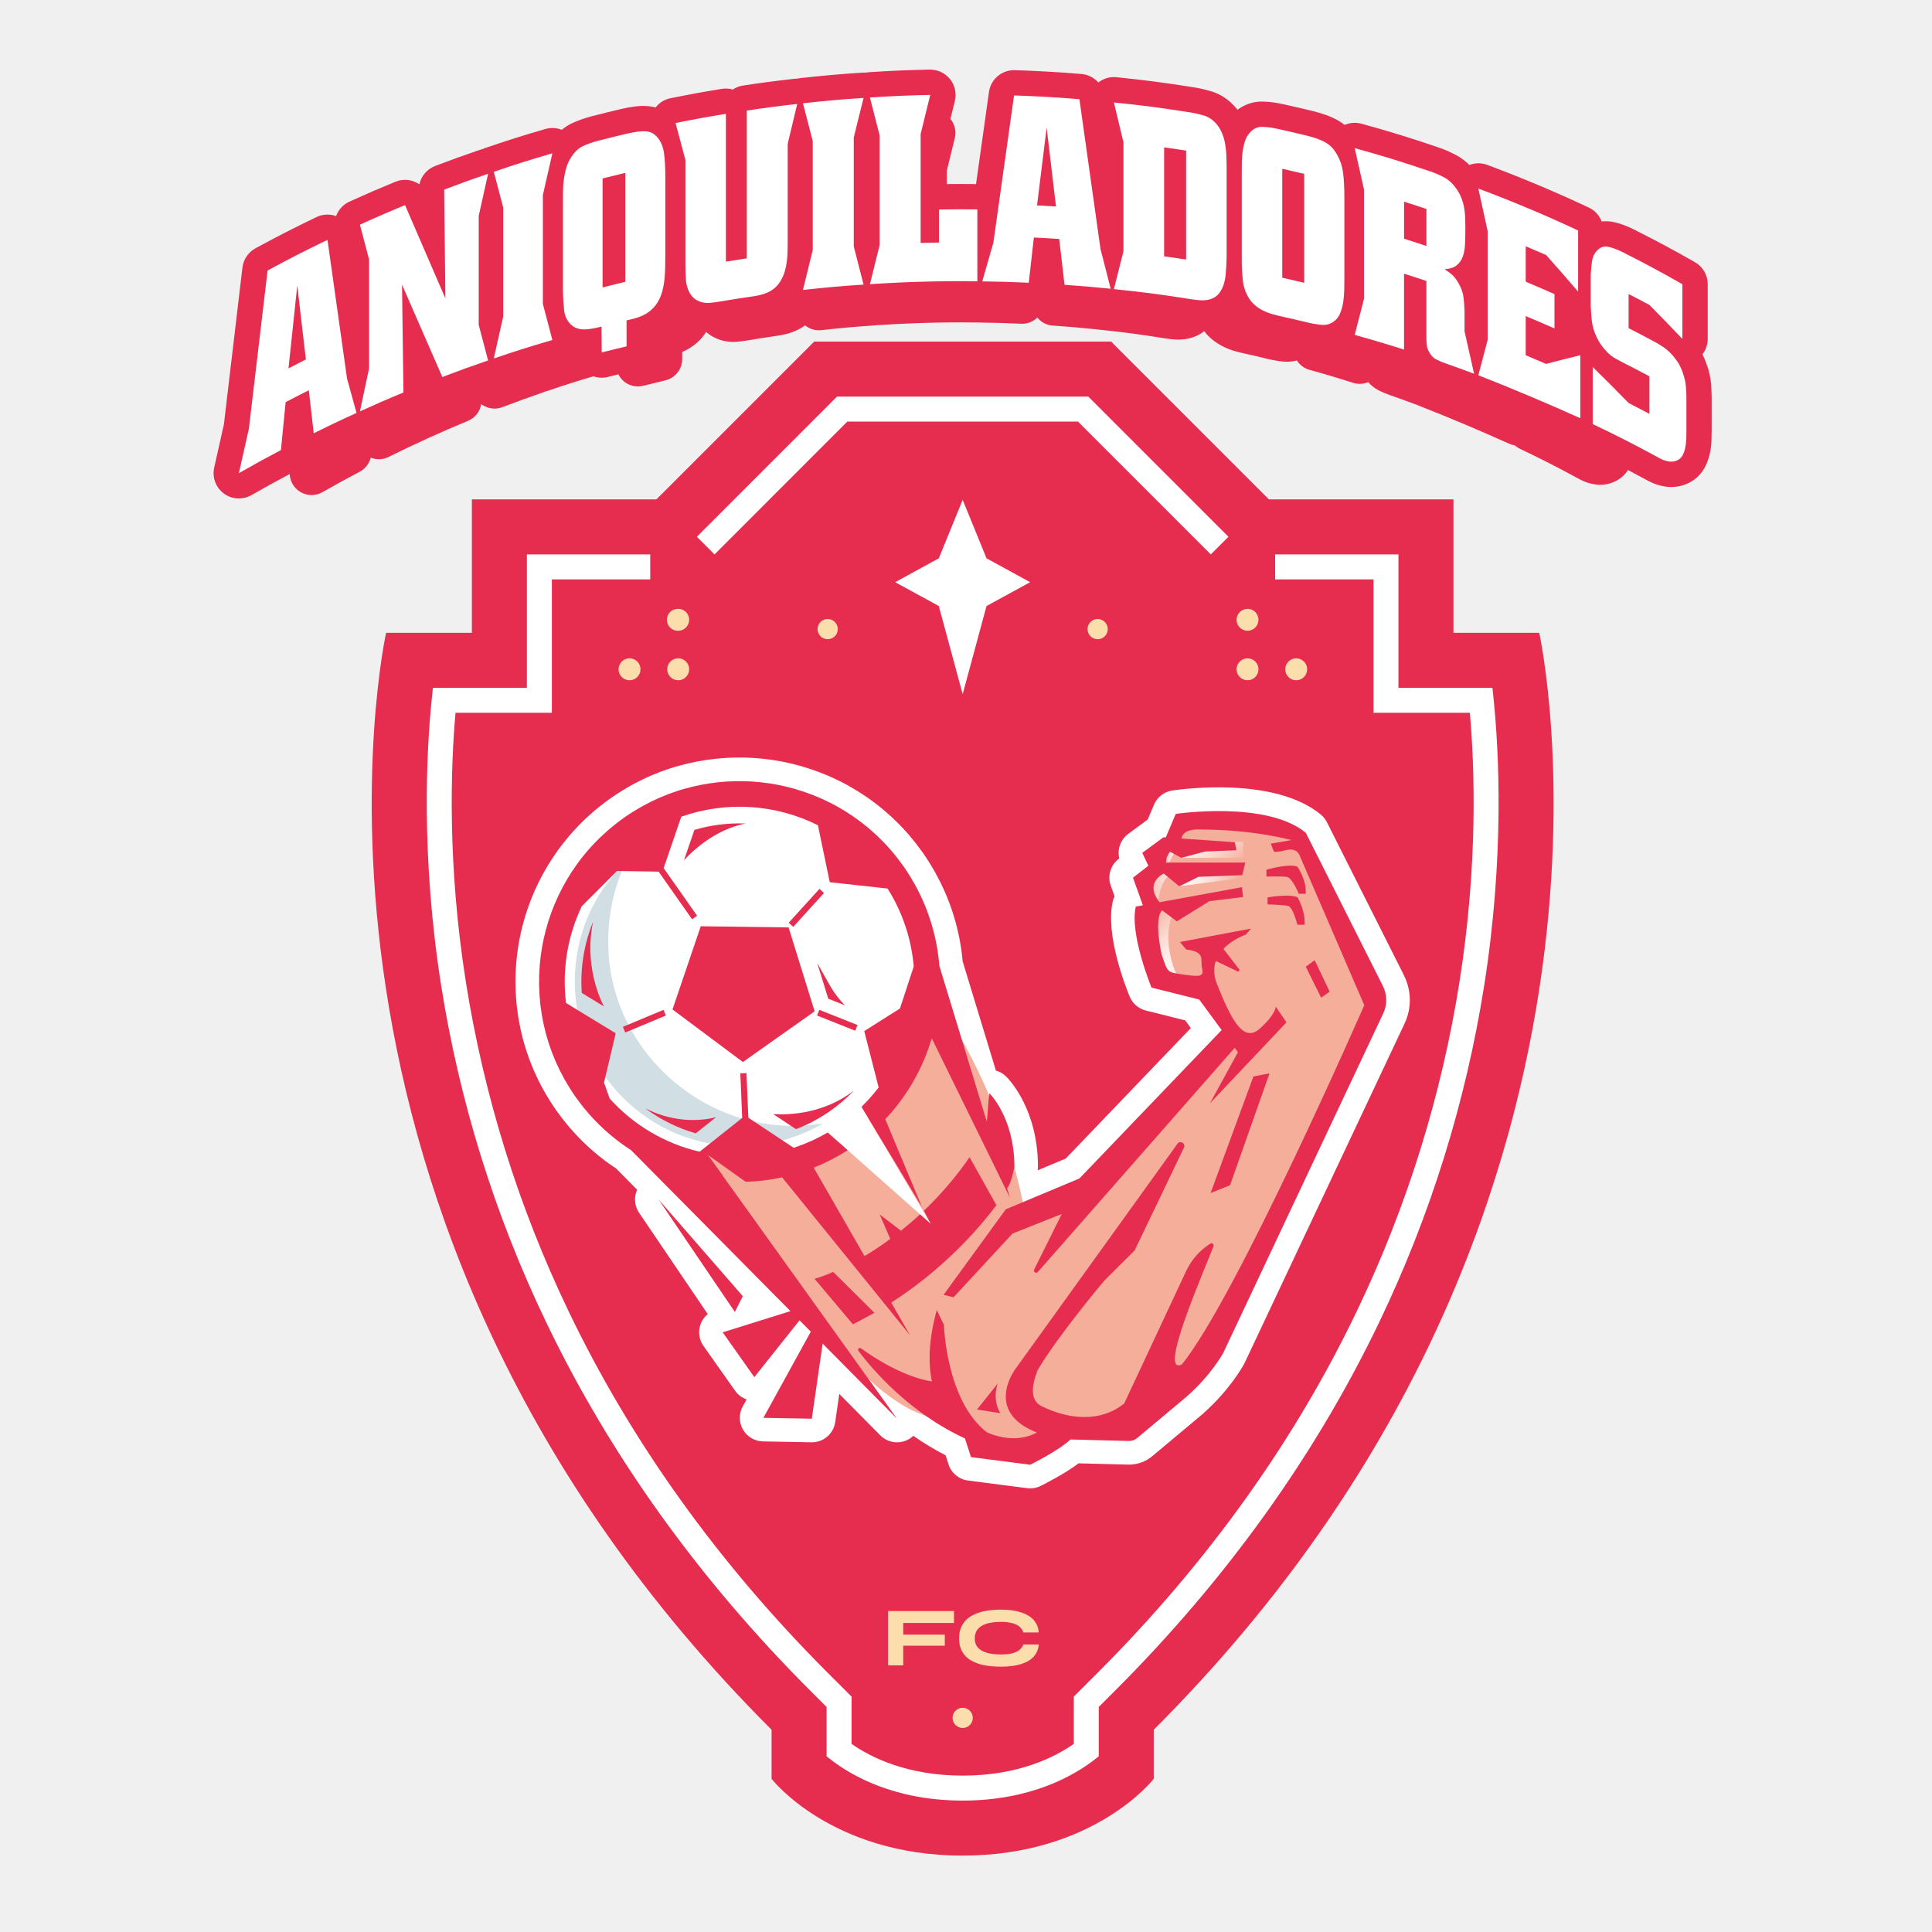
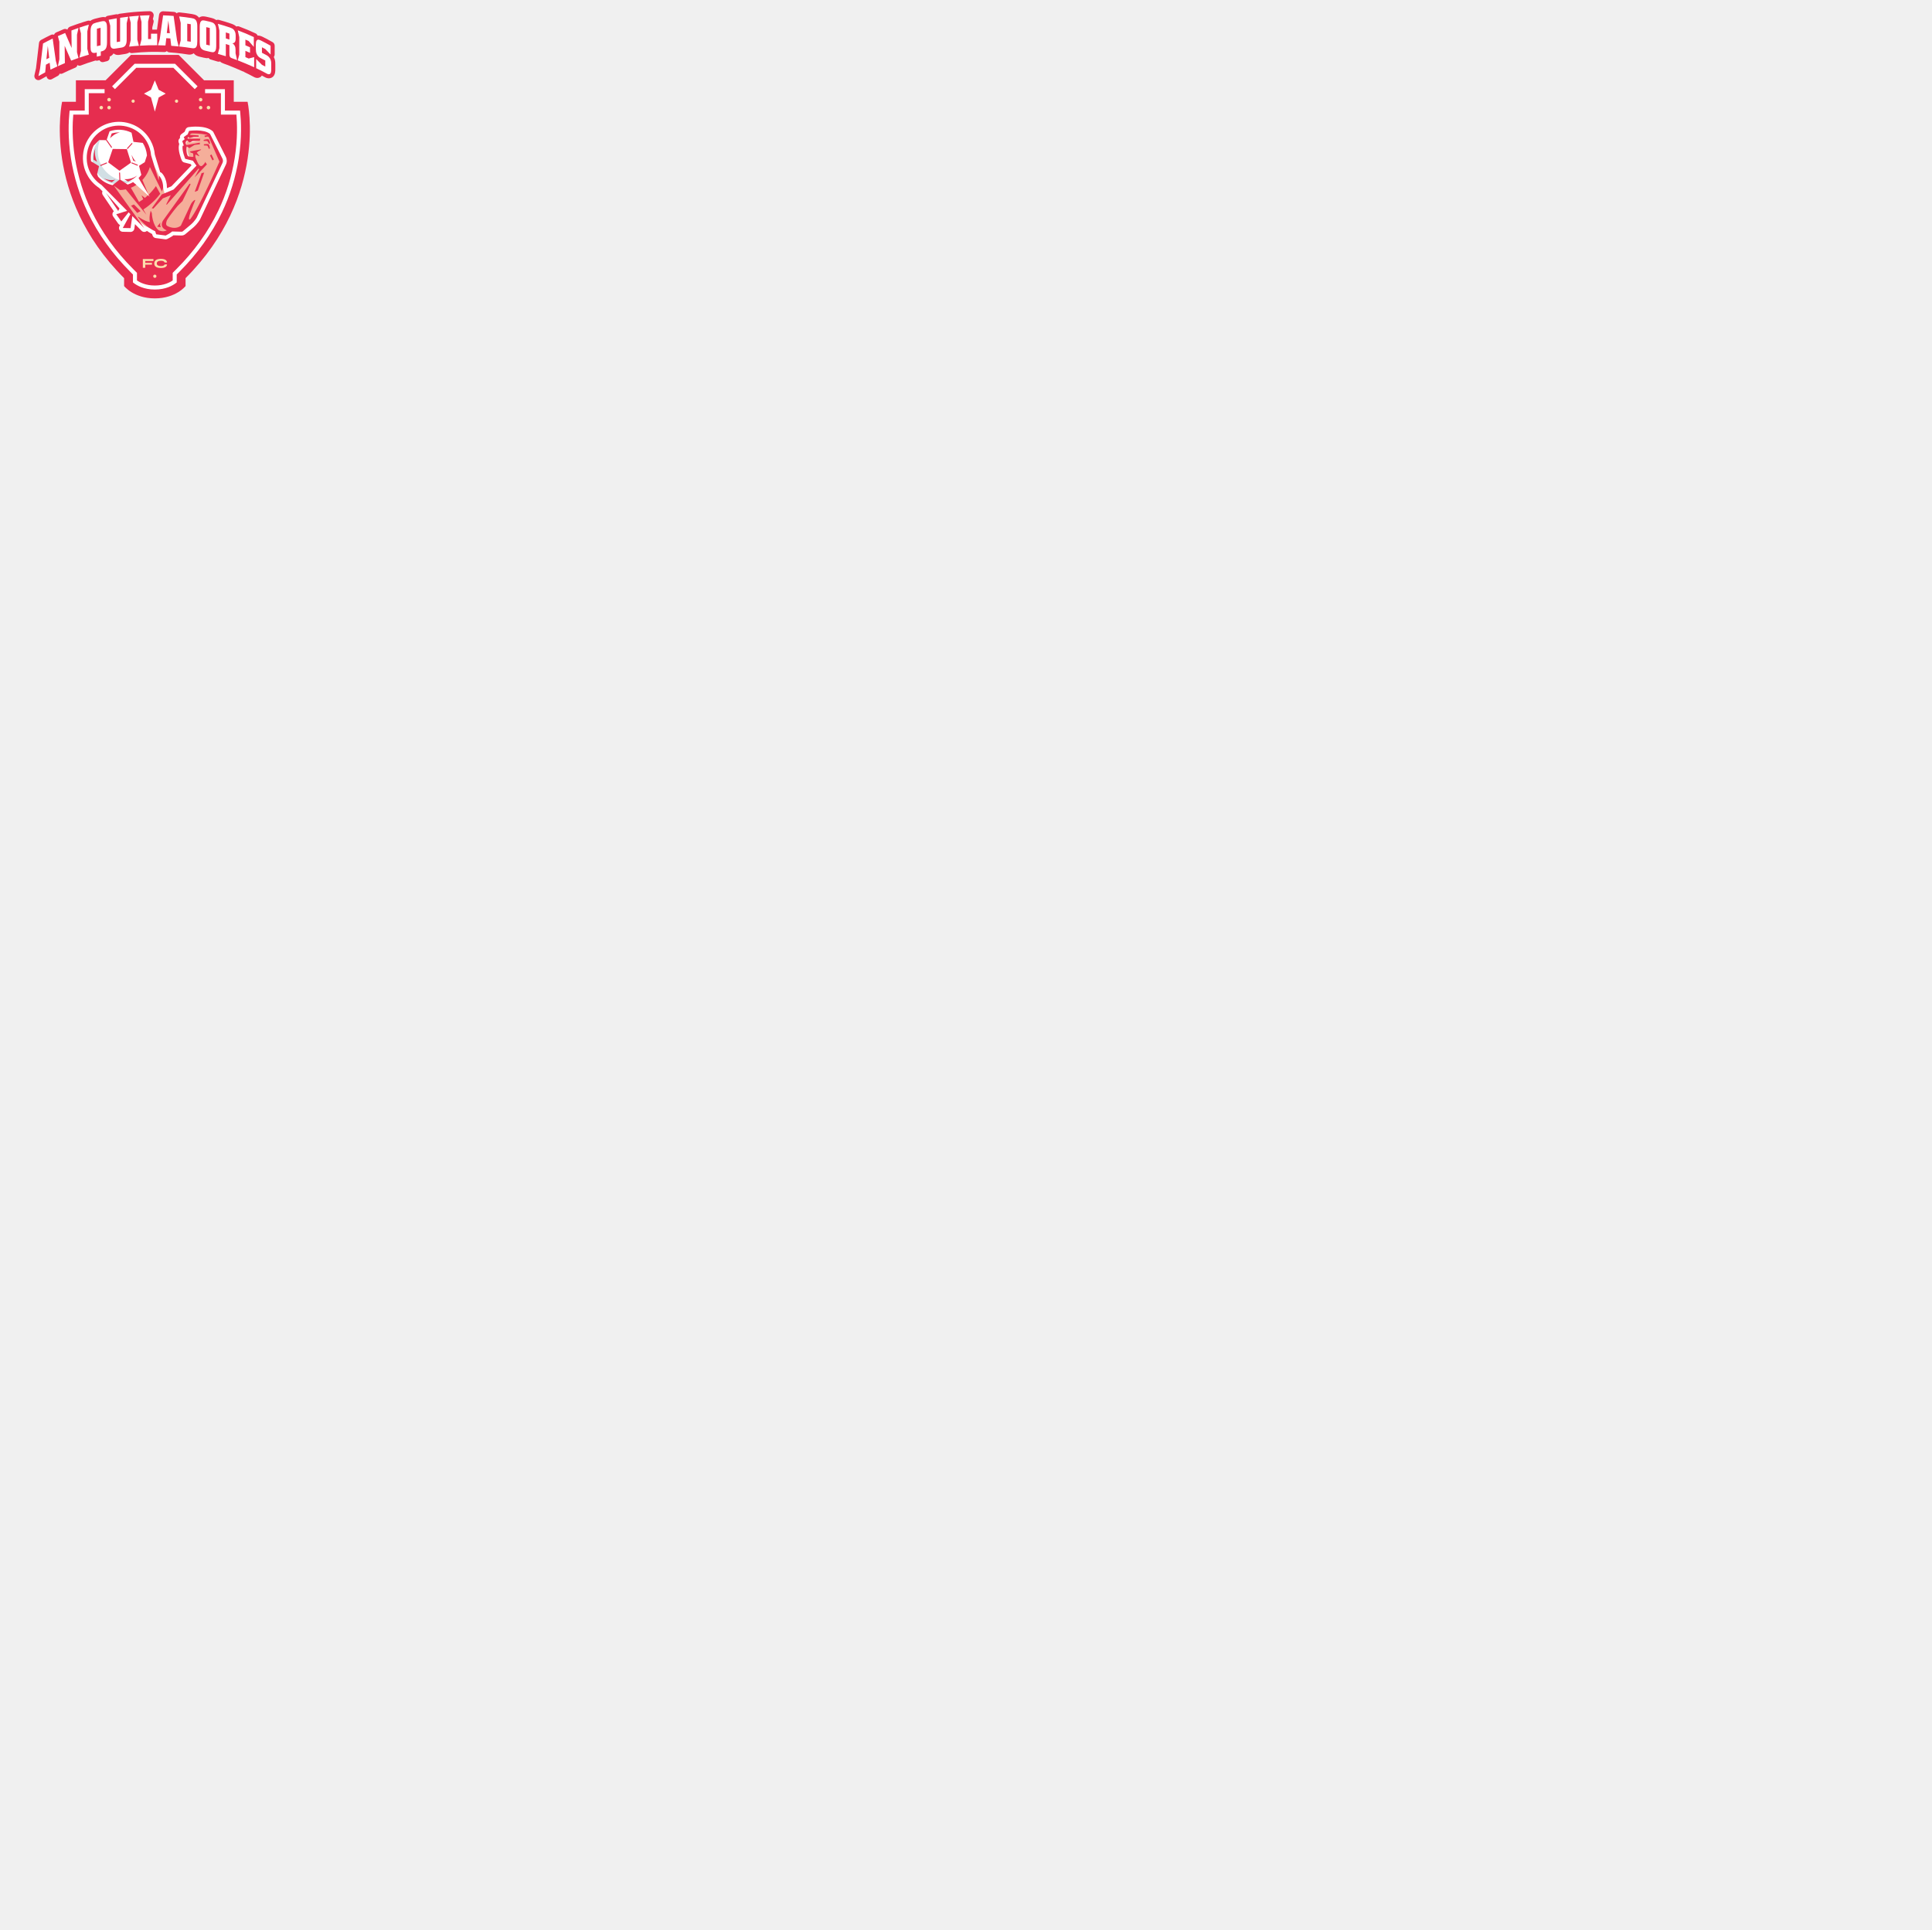
- <svg xmlns="http://www.w3.org/2000/svg" width="161" height="161" fill="none">
+ <svg xmlns="http://www.w3.org/2000/svg" width="1001" height="1000" fill="none">
  <g clip-path="url(#a)">
    <path fill="#E62D4F" d="M80.222 154.632c10.976 0 15.924-6.395 15.924-6.395v-4.093c42.867-42.867 32.124-91.41 32.124-91.41h-7.148v-11.12h-15.38l-13.15-13.15h-24.74l-13.15 13.15H39.323v11.12h-7.149s-10.744 48.543 32.124 91.412v4.093s4.947 6.395 15.923 6.395l.001-.002Z" />
    <path fill="#fff" d="m116.971 81.224-6.398-12.712a1.997 1.997 0 0 0-.506-.633c-3.848-3.175-11.52-2.131-12.38-2.002a1.971 1.971 0 0 0-1.52 1.18l-.527 1.241-1.617 1.189a1.966 1.966 0 0 0-.748 2.048l-.065.051a1.968 1.968 0 0 0-.647 2.218l.317.883a1.963 1.963 0 0 0-.145.408c-.65 2.761 1.056 7.11 1.404 7.955a1.973 1.973 0 0 0 1.341 1.158l3.288.824.469.639-10.426 10.875-2.342.98c.016-.1.027-.202.027-.305 0-4.75-2.377-7.241-2.648-7.509a1.985 1.985 0 0 0-.856-.497l-2.771-9.104a18.453 18.453 0 0 0-2.17-7.187 1.965 1.965 0 0 0-.124-.23c-.112-.2-.23-.398-.35-.593l-.04-.067-.098-.163a18.497 18.497 0 0 0-.54-.815l-.025-.035c-.154-.217-.314-.43-.472-.637l-.157-.2c-.142-.179-.286-.355-.432-.526l-.112-.133a18.01 18.01 0 0 0-.55-.605l-.16-.164a17.88 17.88 0 0 0-.463-.458l-.15-.144a17.303 17.303 0 0 0-.602-.54c-.035-.031-.072-.062-.109-.092l-.024-.02a19.056 19.056 0 0 0-.515-.417 16.722 16.722 0 0 0-.832-.616l-.05-.033a18.34 18.34 0 0 0-.638-.421l-.185-.115a19.576 19.576 0 0 0-.623-.368l-.081-.048a17.295 17.295 0 0 0-.844-.44l-.052-.026a18.005 18.005 0 0 0-.586-.274l-.243-.108a1.318 1.318 0 0 0-.101-.04 18.74 18.74 0 0 0-12.307-.783 3.911 3.911 0 0 0-.363.103l-.138.043a12.26 12.26 0 0 0-.878.296l-.036.013c-.05.016-.097.033-.144.05-.256.098-.52.206-.785.32l-.16.071-.067.03a14.72 14.72 0 0 0-.832.399 16.189 16.189 0 0 0-.784.42c-.181.103-.36.21-.535.32l-.059.036a20.04 20.04 0 0 0-.907.595 17.822 17.822 0 0 0-.88.661l-.048.038a15.803 15.803 0 0 0-.715.6c-.14.124-.276.248-.41.373-.082.077-.163.152-.242.229-.139.136-.275.274-.408.411l-.054.056a18.217 18.217 0 0 0-.7.771c-.04.045-.076.09-.113.136l-.041.052c-.13.155-.258.31-.384.472-.058.075-.114.148-.17.224l-.091.12c-.047.059-.091.12-.136.18-.027.037-.051.076-.077.114a18.71 18.71 0 0 0-3.334 13.133c.027.217.057.435.09.657l.028.167a18.237 18.237 0 0 0 .346 1.61l.033.135c.07.261.147.52.229.78l.06.179c.071.22.148.441.226.653l.055.145c.099.263.206.525.317.781l.05.114c.102.23.209.459.32.686l.068.136a17.677 17.677 0 0 0 .856 1.528l.08.126c.18.285.338.522.5.752.025.037.052.072.08.108a18.767 18.767 0 0 0 .663.873l.03.037c.14.173.282.342.426.509l.018.022a2.497 2.497 0 0 0 .197.22 18.542 18.542 0 0 0 3.584 3.086l1.744 1.761a1.967 1.967 0 0 0 .161 1.919l5.723 8.445a1.965 1.965 0 0 0-.358 2.652l2.637 3.735c.238.339.576.589.957.723l-.32.582a1.967 1.967 0 0 0 1.688 2.917l4.035.075h.037c.976 0 1.808-.716 1.947-1.686l.339-2.344 3.413 3.446a1.964 1.964 0 0 0 2.669.12c.028-.024.056-.051.083-.076a23.095 23.095 0 0 0 2.694 1.622l.242.754a1.97 1.97 0 0 0 1.622 1.35l4.936.637a1.952 1.952 0 0 0 1.125-.189c.368-.182 1.98-1 3.162-1.882l4.128.106a3.017 3.017 0 0 0 2.004-.699l3.658-3.061c.149-.12.293-.242.434-.363l.062-.051c.038-.032.075-.066.11-.1 2.252-2.001 3.344-4.022 3.391-4.108.016-.029.03-.06.045-.088l13.334-28.296a4.576 4.576 0 0 0-.085-4.055l.003-.005Z" />
    <path fill="#E62D4F" d="M142.599 32.07a6.608 6.608 0 0 0-.376-1.708 7.01 7.01 0 0 0-.351-.834c.279-.361.437-.81.437-1.286V23.68c0-.76-.408-1.46-1.07-1.835-2-1.133-3.05-1.696-5.106-2.736a7.193 7.193 0 0 0-1.595-.59c-.36-.085-.717-.1-1.064-.061a2.112 2.112 0 0 0-1.069-1.159 112.179 112.179 0 0 0-8.472-3.561 2.117 2.117 0 0 0-1.488.01 4.635 4.635 0 0 0-1.064-.802 9.543 9.543 0 0 0-1.48-.65 104.672 104.672 0 0 0-6.442-1.986 2.093 2.093 0 0 0-1.404.101 4.275 4.275 0 0 0-.512-.348 6.322 6.322 0 0 0-1.052-.484 11.598 11.598 0 0 0-1.155-.34c-.971-.236-1.478-.352-2.464-.57a8.81 8.81 0 0 0-1.633-.205c-.77-.02-1.498.22-2.114.685l-.037-.05-.035-.043c-.6-.725-1.318-1.213-2.141-1.454-.496-.146-.98-.255-1.443-.328-2.545-.4-3.867-.573-6.429-.84a2.123 2.123 0 0 0-1.515.44 2.097 2.097 0 0 0-1.405-.707 104.663 104.663 0 0 0-5.542-.32 2.112 2.112 0 0 0-2.163 1.814l-1.079 7.678c-.958-.008-1.584-.01-2.436 0v-1.113l.667-2.717a1.827 1.827 0 0 0-.35-1.58l-.015-.017.368-1.5a2.106 2.106 0 0 0-.403-1.821 2.124 2.124 0 0 0-1.693-.79c-2.03.044-3.082.089-5.112.218-.09.007-.18.02-.267.036a1.975 1.975 0 0 0-.275 0c-2.044.139-3.1.232-5.138.456-.082.01-.162.024-.242.041-.081 0-.163.003-.245.013-1.699.194-2.577.309-4.273.563a2.126 2.126 0 0 0-.856.33 2.13 2.13 0 0 0-.917-.053c-1.696.278-2.573.438-4.267.778-.498.099-.94.374-1.248.77a3.53 3.53 0 0 0-.542-.102 5.332 5.332 0 0 0-1.169.02 10.64 10.64 0 0 0-1.177.216c-.98.232-1.486.356-2.456.606a9.868 9.868 0 0 0-1.571.553c-.324.146-.626.34-.906.572a2.11 2.11 0 0 0-1.373-.067c-1.984.58-3.005.902-4.968 1.568-.081.027-.16.062-.236.099a1.962 1.962 0 0 0-.248.067c-1.49.512-2.257.789-3.725 1.347a2.112 2.112 0 0 0-1.314 1.528 2.107 2.107 0 0 0-2.003-.213c-1.528.63-2.315.972-3.826 1.656a2.101 2.101 0 0 0-1.112 1.205 2.105 2.105 0 0 0-1.635.082c-2.042.987-3.086 1.52-5.078 2.598a2.11 2.11 0 0 0-1.092 1.607c-.516 4.356-1.031 8.711-1.545 13.068l-.808 3.605a2.108 2.108 0 0 0 3.102 2.293 95.208 95.208 0 0 1 3.19-1.755 1.827 1.827 0 0 0 2.729 1.51 88.44 88.44 0 0 1 3.099-1.7c.464-.245.798-.678.922-1.18.48.194 1.025.176 1.494-.058a87.121 87.121 0 0 1 3.155-1.5c.032-.015.06-.036.09-.052.053-.017.107-.038.158-.062a91.038 91.038 0 0 1 3.208-1.392 1.826 1.826 0 0 0 1.104-1.397c.488.373 1.15.49 1.763.256a90.69 90.69 0 0 1 3.373-1.222c.077-.026.149-.058.22-.093.068-.014.135-.029.203-.051a85.954 85.954 0 0 1 3.79-1.208 2.099 2.099 0 0 0 1.214.054l.866-.217a1.814 1.814 0 0 0 1.633 1.01c.15 0 .303-.018.452-.057.73-.185 1.096-.275 1.828-.45a1.828 1.828 0 0 0 1.407-1.778v-.586a4.61 4.61 0 0 0 1.189-.738c.304-.257.574-.574.808-.934.123.109.25.211.387.296.33.206.675.354 1.029.437.283.067.56.1.82.1h.08a3.84 3.84 0 0 0 .557-.047.691.691 0 0 1 .075-.01c.127-.011.255-.027.378-.048a84.38 84.38 0 0 1 2.587-.406c.251-.037.501-.085.741-.145a4.87 4.87 0 0 0 .891-.312c.245-.113.479-.252.7-.414a1.822 1.822 0 0 0 1.353.402 88.848 88.848 0 0 1 4.467-.397c.08-.005.16-.018.239-.034.038.004.078.007.117.007.038 0 .081 0 .123-.005a97.945 97.945 0 0 1 7.905-.211h.026c.057 0 .115-.003.171-.008.056.006.114.01.171.012 1.381.02 2.055.039 3.427.101a1.815 1.815 0 0 0 1.353-.512c.31.378.767.628 1.284.664 1.368.096 2.037.152 3.402.291.041.005.082.005.123.007.037.006.074.014.112.018a88.7 88.7 0 0 1 5.651.739c.232.037.472.067.717.093a4.267 4.267 0 0 0 1.034-.02 3.588 3.588 0 0 0 1.115-.353c.166-.085.32-.19.469-.307.195.256.412.486.652.681.303.246.629.456.97.622.315.154.64.277.966.367.25.069.49.13.719.18.779.173 1.169.265 1.987.463.402.098.824.17 1.256.215a3.162 3.162 0 0 0 1.171-.088c.234.367.599.654 1.05.78a85.88 85.88 0 0 1 3.635 1.084c.418.132.864.108 1.259-.058.234.266.507.486.813.651.283.152.642.306 1.098.466.8.28 1.19.422 1.992.723.041.016.084.022.126.035.053.027.107.053.165.075a166.913 166.913 0 0 1 7.558 3.184c.151.068.306.112.464.136.128.114.272.212.431.287a90.384 90.384 0 0 1 4.552 2.31l.435.235c.398.216.832.359 1.291.424.134.02.269.03.402.03a2.9 2.9 0 0 0 1.454-.395c.35-.201.64-.481.872-.835a187.648 187.648 0 0 1 1.683.901c.451.245.943.408 1.464.482a3.31 3.31 0 0 0 2.111-.414c.763-.44 1.281-1.197 1.54-2.254a6.263 6.263 0 0 0 .156-1.168c.011-.292.017-.587.017-.88v-2.511c0-.415-.016-.837-.045-1.255l.004-.002Z" />
    <path fill="#fff" d="M27.29 19.989c.542 3.85 1.084 7.697 1.628 11.547.317 1.149.476 1.723.792 2.875a99.349 99.349 0 0 0-3.566 1.698l-.408-3.587c-.776.388-1.163.587-1.934.99l-.39 3.994c-1.41.744-2.111 1.13-3.503 1.923.332-1.485.497-2.227.832-3.709.517-4.392 1.037-8.784 1.558-13.176 1.98-1.07 2.978-1.58 4.992-2.554l-.002-.001Zm-3.247 10.707c.578-.3.867-.448 1.447-.74l-.717-6.16-.732 6.9h.002ZM39.891 17.99v9.079l.783 2.968c-1.533.526-2.295.803-3.813 1.382a4663.834 4663.834 0 0 0-3.358-7.696l.116 8.986a100.38 100.38 0 0 0-3.625 1.573l.761-3.583v-9.078l-.761-2.898a102.125 102.125 0 0 1 3.76-1.629c1.123 2.59 2.243 5.18 3.361 7.772l-.1-9.063c1.457-.553 2.19-.819 3.66-1.323l-.782 3.51h-.002ZM46.032 12.776l-.792 3.474v9.078l.792 3.005c-1.963.575-2.94.883-4.883 1.541.313-1.402.47-2.102.785-3.502v-9.079c-.313-1.192-.47-1.787-.785-2.976 1.942-.659 2.92-.966 4.883-1.54ZM55.44 21.335c0 .294-.003.606-.008.939-.006.331-.026.667-.06 1.005-.036.337-.097.67-.185.996a3.44 3.44 0 0 1-.376.895c-.163.27-.349.493-.558.672-.21.177-.427.321-.654.432-.228.109-.46.195-.698.257a33.06 33.06 0 0 1-.688.172v2.16c-.829.195-1.242.297-2.067.507l-.018-2.155c-.208.052-.432.104-.667.15-.237.046-.47.077-.7.086-.231.01-.45-.019-.659-.086a1.448 1.448 0 0 1-.57-.36 1.954 1.954 0 0 1-.525-1.174c-.052-.47-.084-.968-.095-1.495v-7.624c0-.278.003-.57.008-.873a8.04 8.04 0 0 1 .069-.901c.04-.298.1-.594.18-.888a3.25 3.25 0 0 1 .364-.84c.3-.509.651-.856 1.054-1.039a7.507 7.507 0 0 1 1.23-.433c.964-.248 1.447-.368 2.415-.597.36-.085.674-.142.94-.174.268-.032.503-.037.707-.016.203.02.38.078.532.17.15.09.291.22.42.383.127.163.233.344.315.54.081.195.142.428.184.699.04.27.07.58.088.93.017.348.025.751.025 1.206v6.456h-.003Zm-5.225-6.463v9.079a108.98 108.98 0 0 1 1.894-.466v-9.078c-.759.18-1.138.273-1.895.465ZM60.491 9.487v12.318c.696-.114 1.045-.17 1.742-.274V9.215a97.958 97.958 0 0 1 4.202-.552l-.795 3.332v8.132c0 .264-.003.537-.01.816a8.838 8.838 0 0 1-.062.856 4.85 4.85 0 0 1-.176.836 3.464 3.464 0 0 1-.336.759 2.35 2.35 0 0 1-.495.603 2.562 2.562 0 0 1-.564.362 3.33 3.33 0 0 1-.618.216 6.838 6.838 0 0 1-.635.123c-1.171.17-1.755.262-2.922.459a3.244 3.244 0 0 1-.246.032c-.082.006-.17.018-.264.034-.07.012-.18.02-.325.024a1.924 1.924 0 0 1-.483-.058 1.816 1.816 0 0 1-.536-.232 1.505 1.505 0 0 1-.482-.526 2.632 2.632 0 0 1-.332-1.204c-.025-.457-.036-.9-.036-1.326v-8.573l-.822-3.077c1.673-.334 2.512-.488 4.194-.763l.001-.001ZM71.963 8.159l-.816 3.297v9.079l.816 3.18c-2.022.138-3.032.228-5.05.448l.815-3.326V11.76l-.814-3.152a98.904 98.904 0 0 1 5.05-.448V8.16ZM77.52 7.91l-.8 3.258v9.079c.611-.018.917-.024 1.528-.034V17.46c1.28-.021 1.92-.023 3.198-.01v5.994a110.69 110.69 0 0 0-8.953.238l.816-3.288v-9.078l-.816-3.19c2.008-.129 3.014-.172 5.025-.217h.002ZM89.952 8.269c.586 4.157 1.17 8.313 1.754 12.472l.85 3.323a99.899 99.899 0 0 0-3.846-.33l-.443-3.82a103.77 103.77 0 0 0-2.112-.122l-.425 3.77c-1.55-.07-2.324-.093-3.874-.114l.925-3.224 1.723-12.27c2.18.076 3.272.139 5.448.313v.002Zm-3.531 8.848c.632.032.947.05 1.579.091l-.78-6.571-.8 6.48ZM99.143 9.357c.376.06.768.149 1.179.269.409.12.779.379 1.107.774.187.239.336.504.448.797.11.291.19.594.237.902.046.31.077.621.088.931.011.31.017.613.017.908v7.272c0 .528-.025 1.081-.078 1.66-.053.578-.208 1.064-.466 1.458a1.421 1.421 0 0 1-.518.482c-.194.099-.395.163-.606.193-.212.03-.431.034-.66.012a11.49 11.49 0 0 1-.676-.087c-2.55-.402-3.828-.57-6.39-.835l.796-3.154v-9.078c-.318-1.331-.478-1.995-.797-3.325 2.535.264 3.8.429 6.32.826l-.001-.005ZM97.01 12.28v9.079c.734.102 1.1.155 1.833.268V12.55c-.732-.114-1.099-.166-1.833-.269ZM112.031 23.013c0 .337-.003.693-.008 1.065a8.3 8.3 0 0 1-.087 1.079 4.052 4.052 0 0 1-.259.955 1.568 1.568 0 0 1-.545.693 1.474 1.474 0 0 1-1.04.26 8.52 8.52 0 0 1-1.13-.191c-.898-.218-1.346-.322-2.246-.523a13.04 13.04 0 0 1-.698-.177 4.273 4.273 0 0 1-.725-.275 3.556 3.556 0 0 1-.681-.438 2.58 2.58 0 0 1-.568-.666 3.495 3.495 0 0 1-.474-1.393 20.077 20.077 0 0 1-.088-1.472v-7.624c0-.279.003-.568.008-.87.006-.298.029-.588.07-.866.04-.279.103-.546.184-.802a1.87 1.87 0 0 1 .368-.666c.304-.364.66-.542 1.068-.53.408.01.82.063 1.24.156.969.215 1.454.325 2.42.56.359.086.672.18.938.275.266.096.501.204.702.322.202.118.38.26.528.422.151.163.29.359.416.584.127.224.231.455.312.69.08.234.141.498.183.787.04.29.069.614.086.971.018.357.026.763.026 1.22v6.456-.002Zm-5.176-8.949v9.078c.733.165 1.097.25 1.829.425v-9.079a92.558 92.558 0 0 0-1.829-.424ZM119.226 14.295c.385.131.769.299 1.149.505.379.207.721.535 1.027.981.169.251.302.506.398.762.096.254.167.512.211.771.045.26.074.523.085.792.011.269.018.534.018.8 0 .515-.008.98-.026 1.402-.017.42-.081.782-.195 1.086a1.625 1.625 0 0 1-.517.728c-.232.18-.557.285-.976.315a.508.508 0 0 0 .128.1c.04.02.077.044.111.071.089.061.224.167.398.319.174.15.346.387.517.693.217.387.361.774.406 1.15.045.376.074.765.085 1.166v1.676l.795 3.532c-.899-.336-1.35-.499-2.254-.817a6.614 6.614 0 0 1-.927-.387c-.22-.12-.4-.306-.536-.557a1.534 1.534 0 0 1-.204-.498 4.074 4.074 0 0 1-.052-.755v-4.715a85.78 85.78 0 0 0-1.864-.607v6.325a103.063 103.063 0 0 0-4.11-1.224l.776-3.02v-9.087l-.776-3.46c2.549.711 3.816 1.102 6.331 1.953h.002Zm-2.221 5.597c.747.236 1.12.358 1.864.606v-3.085a87.594 87.594 0 0 0-1.864-.606v3.085ZM131.509 19.21V24.3a221.791 221.791 0 0 0-2.666-3.051 95.806 95.806 0 0 0-1.699-.725v2.952c.962.402 1.442.608 2.397 1.032v2.864a97.262 97.262 0 0 0-2.397-1.032v3.26c.682.286 1.021.431 1.699.726 1.144-.304 1.714-.448 2.847-.72v5.245a185.571 185.571 0 0 0-8.495-3.58l.776-2.944V19.25l-.776-3.536a110.625 110.625 0 0 1 8.314 3.494v.002ZM140.198 28.242a181.014 181.014 0 0 0-2.747-2.832 93.383 93.383 0 0 0-1.734-.906v2.843c.838.43 1.256.65 2.089 1.096l.274.147c.096.053.195.122.29.18.059.036.171.104.321.208.151.104.317.248.498.428.182.181.369.407.561.677.192.269.349.602.48.976.143.405.237.795.264 1.163.028.368.04.736.04 1.103v2.512c0 .264-.004.53-.016.795a4.16 4.16 0 0 1-.096.749c-.116.477-.297.785-.544.926-.246.141-.502.192-.769.155a2.217 2.217 0 0 1-.747-.244l-.492-.266a100.924 100.924 0 0 0-5.144-2.611v-4.76c1.202 1.182 1.8 1.784 2.991 3.001a104.2 104.2 0 0 1 1.734.906v-3.13a96.015 96.015 0 0 0-2.288-1.187 6.011 6.011 0 0 1-.245-.134 3.86 3.86 0 0 0-.244-.133 2.864 2.864 0 0 1-.728-.547 5.289 5.289 0 0 1-.484-.567 4.315 4.315 0 0 1-.459-.806 4.142 4.142 0 0 1-.353-1.25 23.507 23.507 0 0 1-.09-1.233v-2.578c.022-.43.058-.817.107-1.161.05-.344.184-.632.402-.864.285-.303.611-.413.982-.325.371.086.746.227 1.127.419a102.126 102.126 0 0 1 5.019 2.69v4.561l.001-.001ZM102.371 44.73l-1.473 1.47-11.067-11.069H70.612l-11.067 11.07-1.472-1.471L69.75 33.05h20.942L102.37 44.73Z" />
    <path fill="#fff" d="m124.466 58.253-.096-.934h-7.832V46.2H106.26v2.082h8.198V59.4h8.029c.395 4.45.693 12.58-.866 22.447a99.264 99.264 0 0 1-8.531 27.369c-5.214 10.898-12.501 21.064-21.656 30.218l-1.952 1.952v3.939c-1.575 1.104-4.605 2.643-9.26 2.643-4.654 0-7.684-1.541-9.258-2.643v-3.939l-1.953-1.952c-9.155-9.155-16.44-19.322-21.655-30.218a99.23 99.23 0 0 1-8.532-27.37C37.266 71.98 37.565 63.85 37.96 59.4h8.028V48.282h8.199V46.2H43.907V57.32h-7.831l-.096.934c-.44 4.282-.922 13.082.79 23.918a101.352 101.352 0 0 0 8.709 27.943c5.316 11.11 12.739 21.469 22.06 30.79l1.343 1.343v4.115l.405.312c1.633 1.261 5.225 3.374 10.936 3.374 5.71 0 9.302-2.115 10.936-3.374l.404-.312v-4.115l1.343-1.343c9.322-9.321 16.744-19.681 22.061-30.79a101.356 101.356 0 0 0 8.709-27.943c1.712-10.835 1.23-19.636.79-23.918Z" />
    <path fill="#FCDDAC" d="M79.501 134.251v.999h-4.232v.969h3.466v.922h-3.466v1.638h-1.266v-4.528h5.498ZM86.567 137.042c-.037.398-.18.734-.426 1.008-.247.275-.597.483-1.055.625-.457.143-1.016.215-1.676.215-.53 0-1.008-.045-1.437-.133a3.384 3.384 0 0 1-1.1-.415 1.95 1.95 0 0 1-.703-.727c-.163-.298-.247-.658-.247-1.08 0-.423.082-.785.247-1.087a2 2 0 0 1 .702-.741 3.445 3.445 0 0 1 1.1-.429 6.87 6.87 0 0 1 1.438-.14c.66 0 1.22.075 1.68.225.459.151.813.365 1.057.647.245.281.386.624.418 1.027h-1.287a1.006 1.006 0 0 0-.302-.467c-.145-.13-.347-.229-.605-.303a3.597 3.597 0 0 0-.963-.109c-.474 0-.872.052-1.195.151-.323.101-.568.253-.734.454-.167.202-.25.459-.25.773s.083.549.25.746c.166.196.41.344.734.443.323.098.722.147 1.195.147.384 0 .704-.034.96-.102a1.48 1.48 0 0 0 .602-.292c.145-.126.248-.271.308-.435h1.287l.002-.001ZM56.485 52.563a.914.914 0 1 0 0-1.827.914.914 0 0 0 0 1.828ZM56.485 56.688a.914.914 0 1 0 0-1.827.914.914 0 0 0 0 1.827ZM68.973 53.269a.843.843 0 1 0 0-1.686.843.843 0 0 0 0 1.686ZM91.47 53.269a.843.843 0 1 0 0-1.686.843.843 0 0 0 0 1.686ZM80.223 144a.843.843 0 1 0 0-1.686.843.843 0 0 0 0 1.686ZM52.429 56.688a.914.914 0 1 0 0-1.827.914.914 0 0 0 0 1.827Z" />
    <path fill="#F8C6B5" d="m98.147 68.81 7.647-.197 3.115 1.774 5.709 13.29-14.082 29.627-7.067 5.443h-5.13l-2.665 2.483-4.255-.896-2.785-2.216s-3.47 1.1-10.759-8.124c-5.382-6.812-11.46-12.674-11.46-12.674l3.814-2.144s4.208 2.614 7.645.976c3.582-1.709 7.505-4.54 9.573-12.718l2.263 2.46s4.028 6.412 5.6 14.695l6.562-2.106 10.679-12.262-2.453-3.947-3.73-.952-.944-4.54.54-1.707-.585-1.768 1.123-1.173v-1.33l1.305-.655.34-1.341v.002Z" />
    <path fill="#FCE0D9" d="m98.147 68.81 7.647-.197 3.115 1.774 5.709 13.29-14.082 29.627-7.067 5.443h-5.13l-2.665 2.483-4.255-.896-2.785-2.216s-3.47 1.1-10.759-8.124c-5.382-6.812-11.46-12.674-11.46-12.674l3.814-2.144s4.208 2.614 7.645.976c3.582-1.709 7.505-4.54 9.573-12.718l2.263 2.46s4.028 6.412 5.6 14.695l6.562-2.106 10.679-12.262-2.453-3.947-3.73-.952-.944-4.54.54-1.707-.585-1.768 1.123-1.173v-1.33l1.305-.655.34-1.341v.002Z" style="mix-blend-mode:multiply" />
    <path fill="#CEDDE2" d="M50.688 78.39c0-2.282.504-4.513 1.458-6.543-2.683 2.545-4.247 6.096-4.247 9.94 0 7.57 6.157 13.728 13.725 13.728 2.479 0 4.888-.673 6.983-1.91C59.355 95.2 50.6 87.794 50.688 78.391Z" opacity=".94" />
    <path fill="url(#b)" d="M97.88 75.848s-1.334 2.029.267 5.63l-1.456.1-.856-5.58 2.044-.15h.001Z" opacity=".83" style="mix-blend-mode:hard-light" />
    <path fill="#FCDDAC" d="M103.959 52.563a.913.913 0 1 0 0-1.826.913.913 0 0 0 0 1.826ZM103.959 56.688a.913.913 0 1 0 0-1.827.913.913 0 0 0 0 1.827ZM108.015 56.688a.913.913 0 1 0 0-1.827.913.913 0 0 0 0 1.827Z" />
    <path fill="#fff" d="m77.565 101.992-8.31-7.372 2.529-2.388 5.78 9.76ZM82.21 46.526l3.637 1.99-3.637 1.986-1.987 7.348-1.99-7.348-3.634-1.987 3.635-1.989 1.989-4.873 1.987 4.873Z" />
    <path fill="url(#c)" d="M96.502 75.166s.167-2.134 1.335-2.404-1.509-.565-1.509-.565l-1.184 1.992 1.357.976.001.001Z" opacity=".83" style="mix-blend-mode:hard-light" />
    <path fill="url(#d)" d="M97.571 70.42s-1.013.787-.638 1.716l.406-.041s.816-1.652.722-1.676c-.095-.024-.49 0-.49 0Z" />
    <path fill="url(#e)" d="m98.277 73.858 6.483-.86-.989-1.12-5.267.853-.227 1.127Z" opacity=".83" style="mix-blend-mode:hard-light" />
    <path fill="url(#f)" d="M98.437 71.487h5.16v-1.324l-4.915-.112-.245 1.436Z" opacity=".83" style="mix-blend-mode:hard-light" />
    <path fill="#E62D4F" d="m67.886 84.277-2.17-6.992-7.32-.096-2.355 6.933 5.866 4.38 5.98-4.225Z" />
    <path fill="#E62D4F" d="m60.229 97.963-1.222-1.705 2.622 1.864.51.361c.405-.01.81-.038 1.213-.08.093-.01.186-.019.277-.03l.235-.03a.59.59 0 0 0 .056-.008l.264-.039a8.797 8.797 0 0 0 .327-.054l.108-.02.157-.028c.07-.013.14-.028.208-.042.015-.003.03-.005.045-.01.05-.01.1-.02.147-.031l5.8 7.161 2.069 2.554 2.79 3.446-1.564-2.723c4.201-2.688 7.201-6.011 8.76-8.122l-2.234-3.995a28.177 28.177 0 0 1-3.805 4.459l.576 1.103-.9-.799c-.533.493-1.065.947-1.588 1.365l-1.773-1.354.884 2.036a26.377 26.377 0 0 1-2.148 1.433l-4.233-7.368c.973-.389 1.92-.872 2.83-1.456l-1.667-1.478c-.912.534-1.862.958-2.835 1.275l-3.776-2.507-.157-3.717-.512.02.157 3.718-3.55 2.814a14.503 14.503 0 0 1-7.495-4.432l-.47-1.326.974-4.114-4.14-2.52c-.34-2.757.12-5.562 1.311-8.066l2.938-2.937 3.467.056 2.789 3.971.419-.294-2.789-3.971 1.47-4.285a14.602 14.602 0 0 1 11.386.712l.987 4.747 4.818.528a14.472 14.472 0 0 1 2.18 6.494l-1.15 3.503-2.974 1.881 1.2 4.698a14.93 14.93 0 0 1-.808.971l-.624.647 5.048 8.356-3.066-7.33c.181-.19.359-.385.528-.583h.002a16.9 16.9 0 0 0 .909-1.159c.024-.032.045-.065.067-.097.115-.163.227-.327.336-.493.037-.056.072-.114.107-.171.091-.144.183-.288.269-.434.043-.072.083-.145.125-.218.077-.132.152-.265.224-.4.045-.083.086-.167.131-.25.064-.127.13-.252.19-.38.045-.093.087-.186.13-.278a14.785 14.785 0 0 0 .429-1.015c.041-.107.08-.214.12-.323a14.166 14.166 0 0 0 .227-.678l.08-.263 6.523 13.301-.246-.808c.366-.394.611-1.789.611-1.789 0-4.065-2.066-6.11-2.066-6.11-.1.214-.148 1.773-.238 2.342L78.28 80.491a16.62 16.62 0 0 0-2.01-6.723v-.003c-.015-.032-.035-.063-.054-.094a18.42 18.42 0 0 0-.317-.543c-.041-.069-.081-.138-.124-.205a18.866 18.866 0 0 0-.479-.725l-.014-.019a18.157 18.157 0 0 0-.437-.59l-.138-.176c-.128-.16-.257-.319-.388-.474l-.1-.116c-.16-.186-.324-.365-.492-.541l-.141-.146c-.135-.14-.272-.275-.411-.408l-.138-.133a15.47 15.47 0 0 0-.54-.483l-.118-.1a14.873 14.873 0 0 0-.622-.498 16.542 16.542 0 0 0-.584-.43l-.042-.026c-.187-.13-.376-.253-.568-.375l-.168-.105a15.35 15.35 0 0 0-.539-.319l-.091-.052c-.208-.117-.42-.228-.632-.333-.056-.03-.112-.055-.17-.084a16.966 16.966 0 0 0-.52-.243l-.155-.069-.07-.031h-.003a16.757 16.757 0 0 0-11.212-.703L57 65.741c-.093.027-.186.058-.279.086-.093.03-.187.056-.28.087-.187.06-.374.126-.56.195-.051.02-.102.035-.153.054-.237.09-.47.186-.704.287-.068.028-.135.06-.202.09a23.62 23.62 0 0 0-.504.234 17.517 17.517 0 0 0-.704.367c-.08.045-.162.088-.242.134-.161.091-.321.188-.481.287l-.199.121a14.727 14.727 0 0 0-1.306.917c-.063.05-.126.103-.19.152a17.908 17.908 0 0 0-.64.536 18.4 18.4 0 0 0-.582.538c-.125.121-.246.245-.366.368a14.693 14.693 0 0 0-.677.74c-.047.053-.09.11-.136.164-.117.139-.23.278-.343.42l-.188.25c-.056.074-.114.147-.168.222v.005a16.756 16.756 0 0 0-3.08 11.58c.01.087.019.177.03.265a18.287 18.287 0 0 0 .106.736 15.072 15.072 0 0 0 .168.855c.043.195.09.39.14.584.012.04.02.081.03.121.063.232.132.464.206.695l.052.163c.066.198.133.395.207.59l.046.126c.09.234.184.468.283.7l.045.1c.091.207.186.41.285.613.02.04.038.082.06.122.116.233.238.465.366.694.003.007.008.013.01.02.124.22.255.438.39.654l.07.114c.142.224.288.446.442.665l.076.104c.141.199.287.392.434.583.062.08.126.156.189.235.125.155.253.305.382.454.039.043.074.091.112.135h.005a16.652 16.652 0 0 0 3.458 2.956H52.6l13.27 13.4-5.646 1.768 2.637 3.735 3.768-4.736.938.947-3.952 7.179 4.035.075.904-6.257 6.195 6.257-14.525-20.256.005-.008Z" />
    <path fill="#E62D4F" d="m115.221 82.125-6.406-12.727c-3.283-2.707-10.837-1.572-10.837-1.572l-.83 1.961-.192-.013-1.768 1.3.51 1.072-1.282.995.823 2.3-.589.106c-.538 2.285 1.309 6.752 1.309 6.752l3.977.997 1.869 2.544-11.853 12.365-6.137 2.569-5.183 7.127.83.206 4.916-5.31 4.104-1.634-2.3 4.626c-.105.197.158.379.305.211l16.405-18.68.268.367-2.329 4.254 6.377-6.746-.902-1.313s.069.579-1.32 1.833c-1.389 1.255-2.41-.806-3.573-3.718-.299-.749-.283-1.386-.096-1.917l1.802.866c.11.053.216-.079.142-.176l-1.31-1.696c.782-.826 1.881-1.199 1.881-1.199l.42-.493-5.928 1.12.537.628c1.613.179 1.165.85 1.299 1.478.135.627.135.851-1.388.627-1.524-.224-1.434-.09-1.972-1.702-.672-3.226.045-3.672.045-3.672l1.226.918 2.71-1.68 2.808-.349-.094-.816-6.86 1.252c-1.32-1.642.343-2.39.343-2.39l1.3 1.062 1.594-.788 3.652-.14.249-1.05h-6.611c.03-.614.346-.9.346-.9l.93.508 1.986-.528 2.612-.104-.136-.675-4.453-.304c.094-.447.512-.82 1.693-.749 3.467.016 6.044.514 7.478.879l-1.72.295.258.658s.059.119 1.016-.117c.958-.235 1.144.479 1.144.479l5.374 12.443s-10.619 24.281-15.197 29.934c-2.045 1.034 1.837-7.761 2.635-9.848.063-.161-.118-.31-.265-.217a5.41 5.41 0 0 0-1.96 2.169l.006-.021-.057.124c-.018.035-.034.07-.05.107l-5.115 10.937c-2.042 1.672-4.827 1.284-6.919.21-.928-.477-.817-1.659-.304-2.973 1.688-2.872 5.527-7.424 5.527-7.424l.013-.024 2.547-2.533 4.112-8.57c.157-.329-.27-.62-.519-.354l-13.547 18.827s-2.65 3.525 1.811 5.269c-.763.412-2.179.83-4.163-.012-3.417-2.646-3.585-8.963-3.585-8.963l-.597-1.229c-.696 2.522-.712 4.468-.403 5.951-1.087-.178-3.135-.778-5.917-2.768-.141-.101-.315.077-.211.216 1.193 1.582 4.26 5.169 8.883 7.297l.499 1.556 4.936.636s2.4-1.188 3.354-2.105l4.864.125c.25.006.496-.08.69-.24l3.67-3.072c.14-.114.276-.228.408-.343l.075-.062h-.005c2.062-1.81 3.034-3.626 3.034-3.626l13.334-28.296a2.595 2.595 0 0 0-.054-2.315l.001-.003ZM67.874 106.559l3.2 3.8c.528-.266 1.299-.679 1.791-.96l-3.433-3.408c-1.115.494-1.558.568-1.558.568Z" />
    <path fill="#E62D4F" d="M108.115 77.06h.6c.093-1.126-.58-2.276-.58-2.276-.648-.331-2.506 0-2.506 0v.584s1.55.037 1.773.15c.371.19.715 1.541.715 1.541h-.002ZM107.271 73.082c.44.121.957 1.398.957 1.398h.58c.093-1.125-.676-2.242-.676-2.242-.648-.33-2.599.24-2.599.24v.564s1.496-.026 1.738.04ZM109.556 80.016l-.74.54 1.277 2.583.715-.499-1.252-2.624ZM105.794 89.443l-1.343.263-3.569 9.715 1.622-.654 3.29-9.324ZM65.722 76.897l.379.343 2.566-2.822-.377-.348-2.568 2.828ZM68.278 84.154l-.19.475 3.18 1.264.189-.476-3.18-1.263ZM55.293 84.155l-3.389 1.415.198.473 3.388-1.416-.197-.472ZM81.416 117.461l1.94.304c-.727-1.255-.2-2.488-.2-2.488l-1.74 2.184ZM61.9 108.014l-7.017-8.059 6.355 9.376.661-1.317ZM48.648 79.517a13.286 13.286 0 0 0-.168 3.227l1.839 1.12c-.461-.921-1.613-3.678-.893-7.064a13.277 13.277 0 0 0-.78 2.717h.002ZM59.679 93.096c-.992.258-3.275.594-5.903-.73a13.249 13.249 0 0 0 4.202 2.08l1.7-1.35ZM69.194 92.57a13.328 13.328 0 0 0 1.963-1.683c-2.477 1.897-5.26 2.041-6.72 1.955l1.893 1.256a13.211 13.211 0 0 0 2.865-1.528h-.001ZM57.867 69.157 57 71.687c.723-.792 2.58-2.557 5.131-3.061a13.17 13.17 0 0 0-4.262.531h-.002ZM69.216 82.226a9.957 9.957 0 0 1-.157-.277l-.961-1.704.924 2.98 1.392.553a8.03 8.03 0 0 1-1.17-1.504l-.026-.048h-.002Z" />
  </g>
  <defs>
    <linearGradient id="b" x1="95.178" x2="98.021" y1="76.717" y2="79.408" gradientUnits="userSpaceOnUse">
      <stop stop-color="#fff" stop-opacity="0" />
      <stop offset=".21" stop-color="#fff" stop-opacity=".25" />
      <stop offset=".5" stop-color="#fff" stop-opacity=".57" />
      <stop offset=".73" stop-color="#fff" stop-opacity=".8" />
      <stop offset=".91" stop-color="#fff" stop-opacity=".95" />
      <stop offset="1" stop-color="#fff" />
    </linearGradient>
    <linearGradient id="c" x1="95.146" x2="98.133" y1="73.682" y2="73.682" gradientUnits="userSpaceOnUse">
      <stop stop-color="#fff" stop-opacity="0" />
      <stop offset=".21" stop-color="#fff" stop-opacity=".25" />
      <stop offset=".5" stop-color="#fff" stop-opacity=".57" />
      <stop offset=".73" stop-color="#fff" stop-opacity=".8" />
      <stop offset=".91" stop-color="#fff" stop-opacity=".95" />
      <stop offset="1" stop-color="#fff" />
    </linearGradient>
    <linearGradient id="d" x1="96.85" x2="98.069" y1="71.272" y2="71.272" gradientUnits="userSpaceOnUse">
      <stop stop-color="#fff" stop-opacity="0" />
      <stop offset=".21" stop-color="#fff" stop-opacity=".25" />
      <stop offset=".5" stop-color="#fff" stop-opacity=".57" />
      <stop offset=".73" stop-color="#fff" stop-opacity=".8" />
      <stop offset=".91" stop-color="#fff" stop-opacity=".95" />
      <stop offset="1" stop-color="#fff" />
    </linearGradient>
    <linearGradient id="e" x1="99.771" x2="103.259" y1="72.523" y2="73.482" gradientUnits="userSpaceOnUse">
      <stop stop-color="#fff" />
      <stop offset=".09" stop-color="#fff" stop-opacity=".95" />
      <stop offset=".27" stop-color="#fff" stop-opacity=".8" />
      <stop offset=".5" stop-color="#fff" stop-opacity=".57" />
      <stop offset=".79" stop-color="#fff" stop-opacity=".25" />
      <stop offset="1" stop-color="#fff" stop-opacity="0" />
    </linearGradient>
    <linearGradient id="f" x1="102.517" x2="100.216" y1="72.634" y2="69.859" gradientUnits="userSpaceOnUse">
      <stop stop-color="#fff" stop-opacity="0" />
      <stop offset=".21" stop-color="#fff" stop-opacity=".25" />
      <stop offset=".5" stop-color="#fff" stop-opacity=".57" />
      <stop offset=".73" stop-color="#fff" stop-opacity=".8" />
      <stop offset=".91" stop-color="#fff" stop-opacity=".95" />
      <stop offset="1" stop-color="#fff" />
    </linearGradient>
    <clipPath id="a">
      <path fill="#fff" d="M17.8 5.8h124.843v148.832H17.8z" />
    </clipPath>
  </defs>
</svg>
